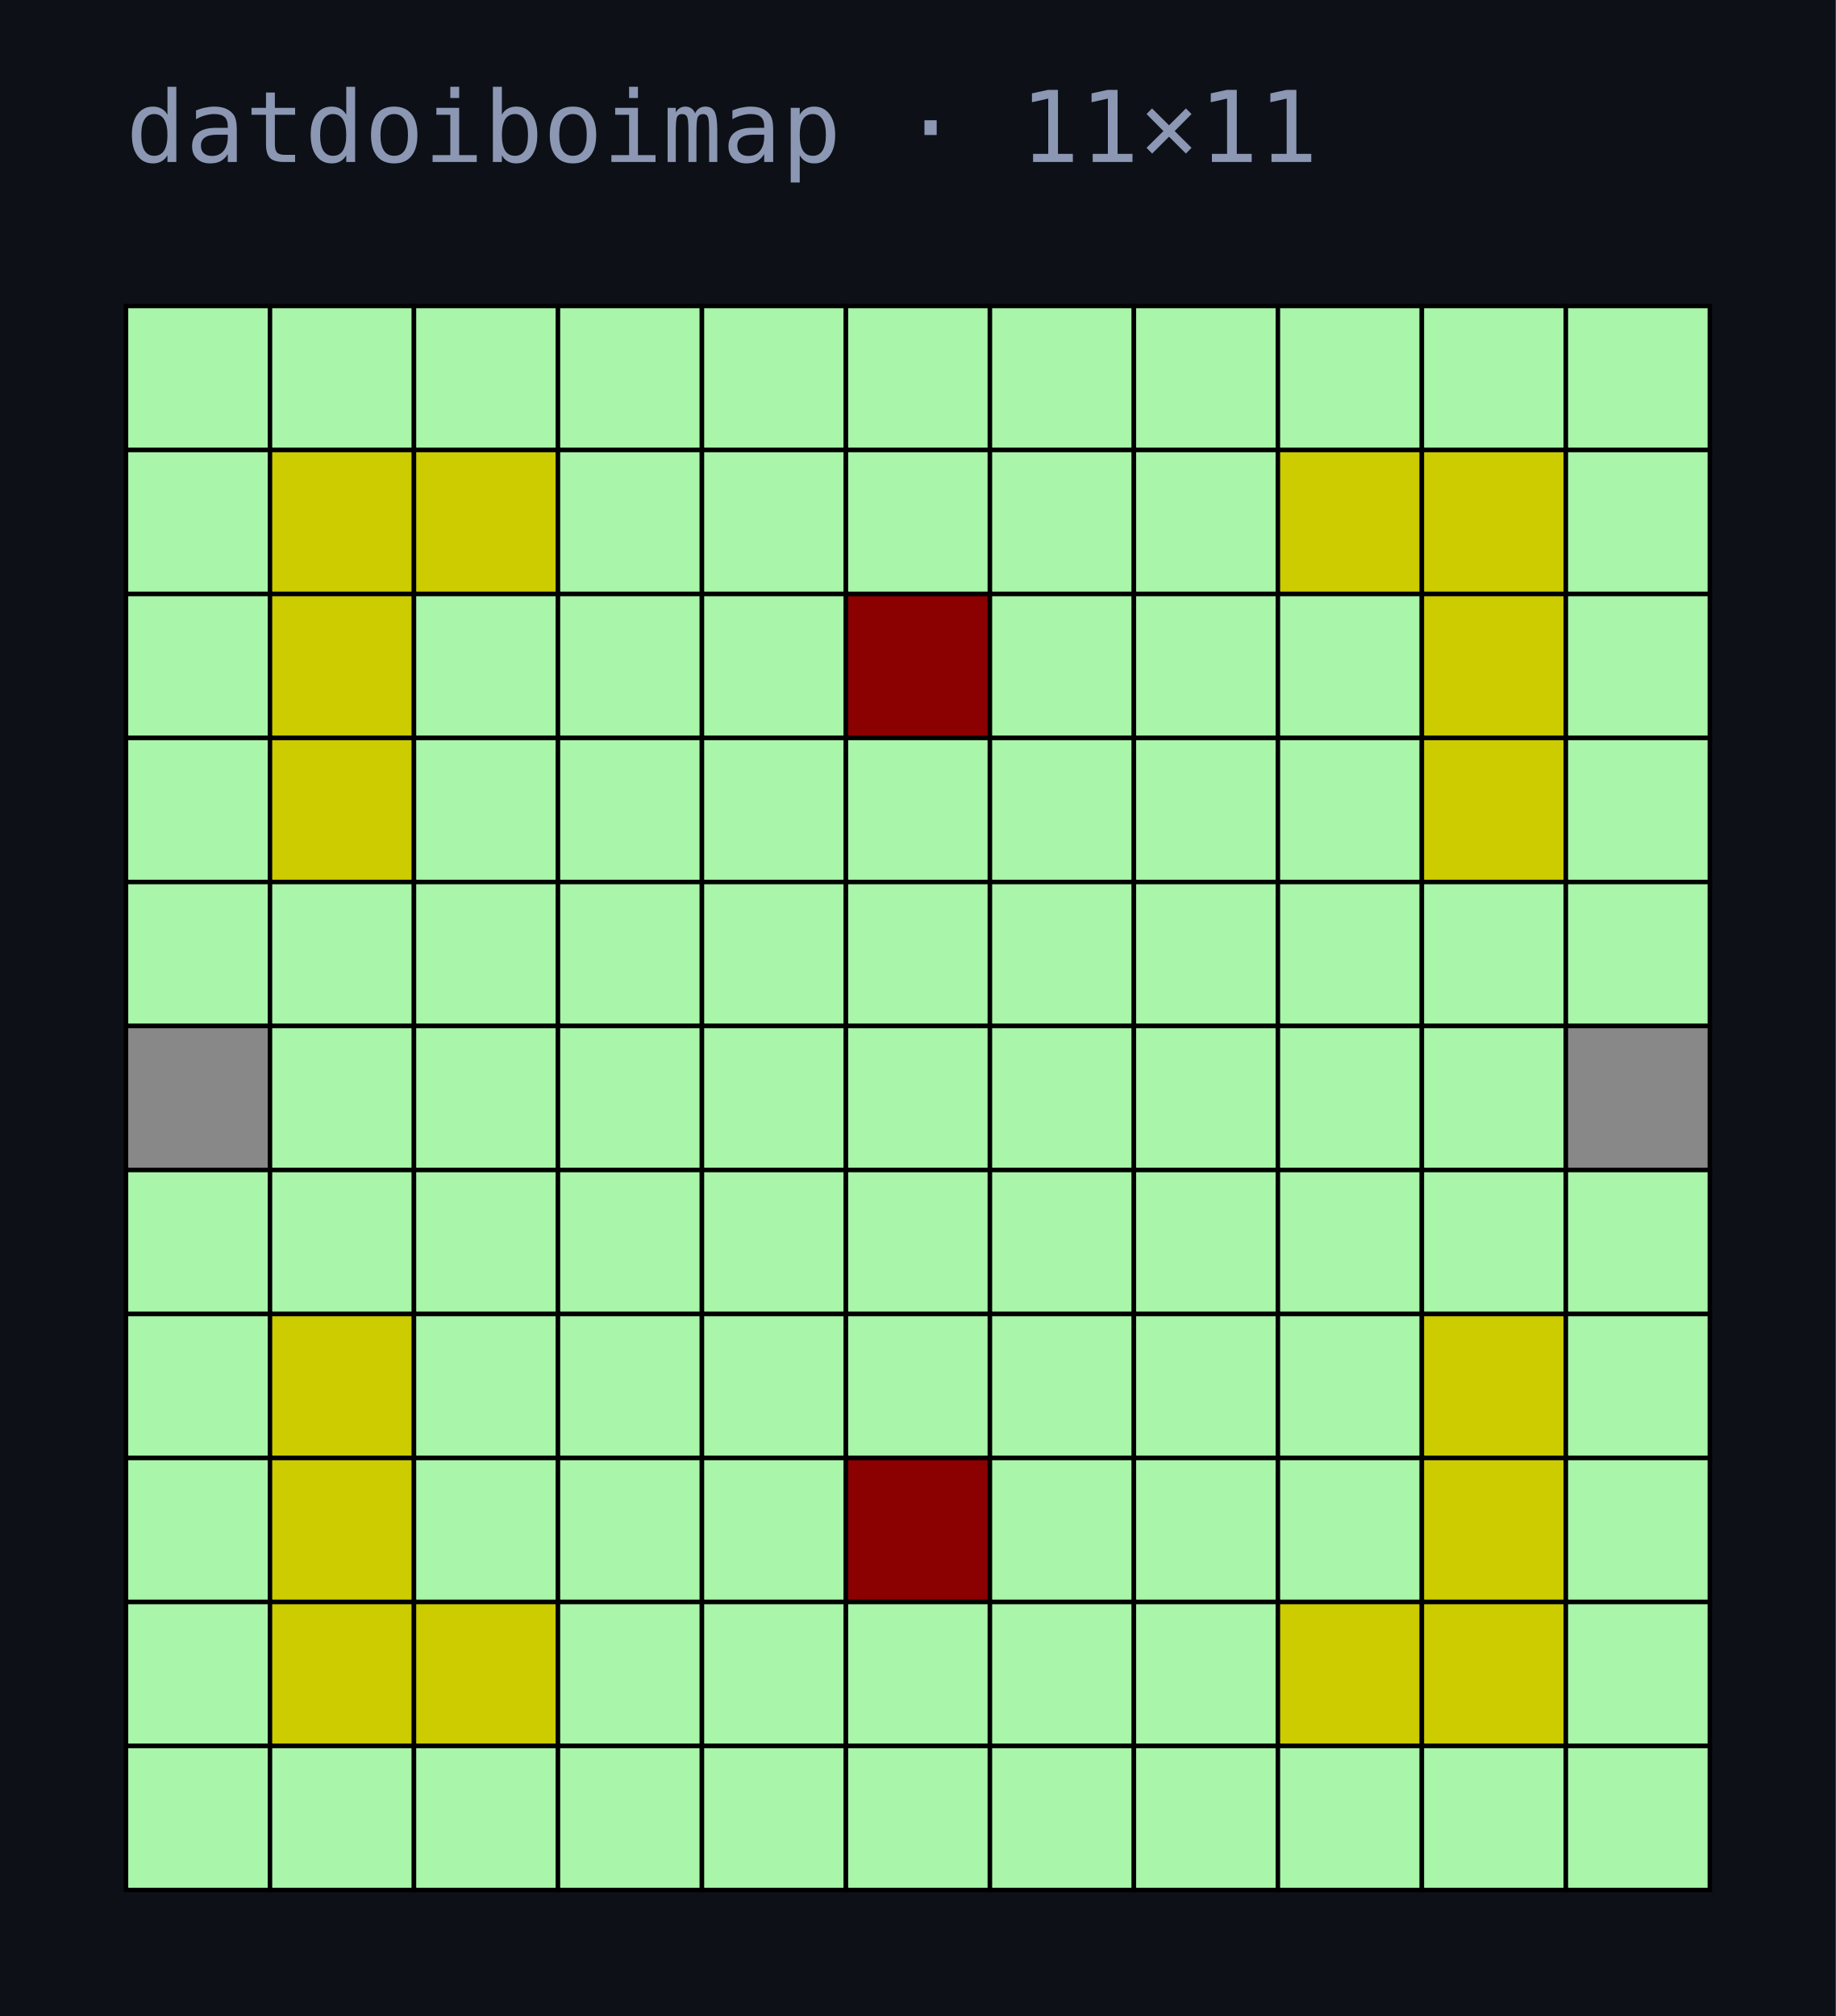
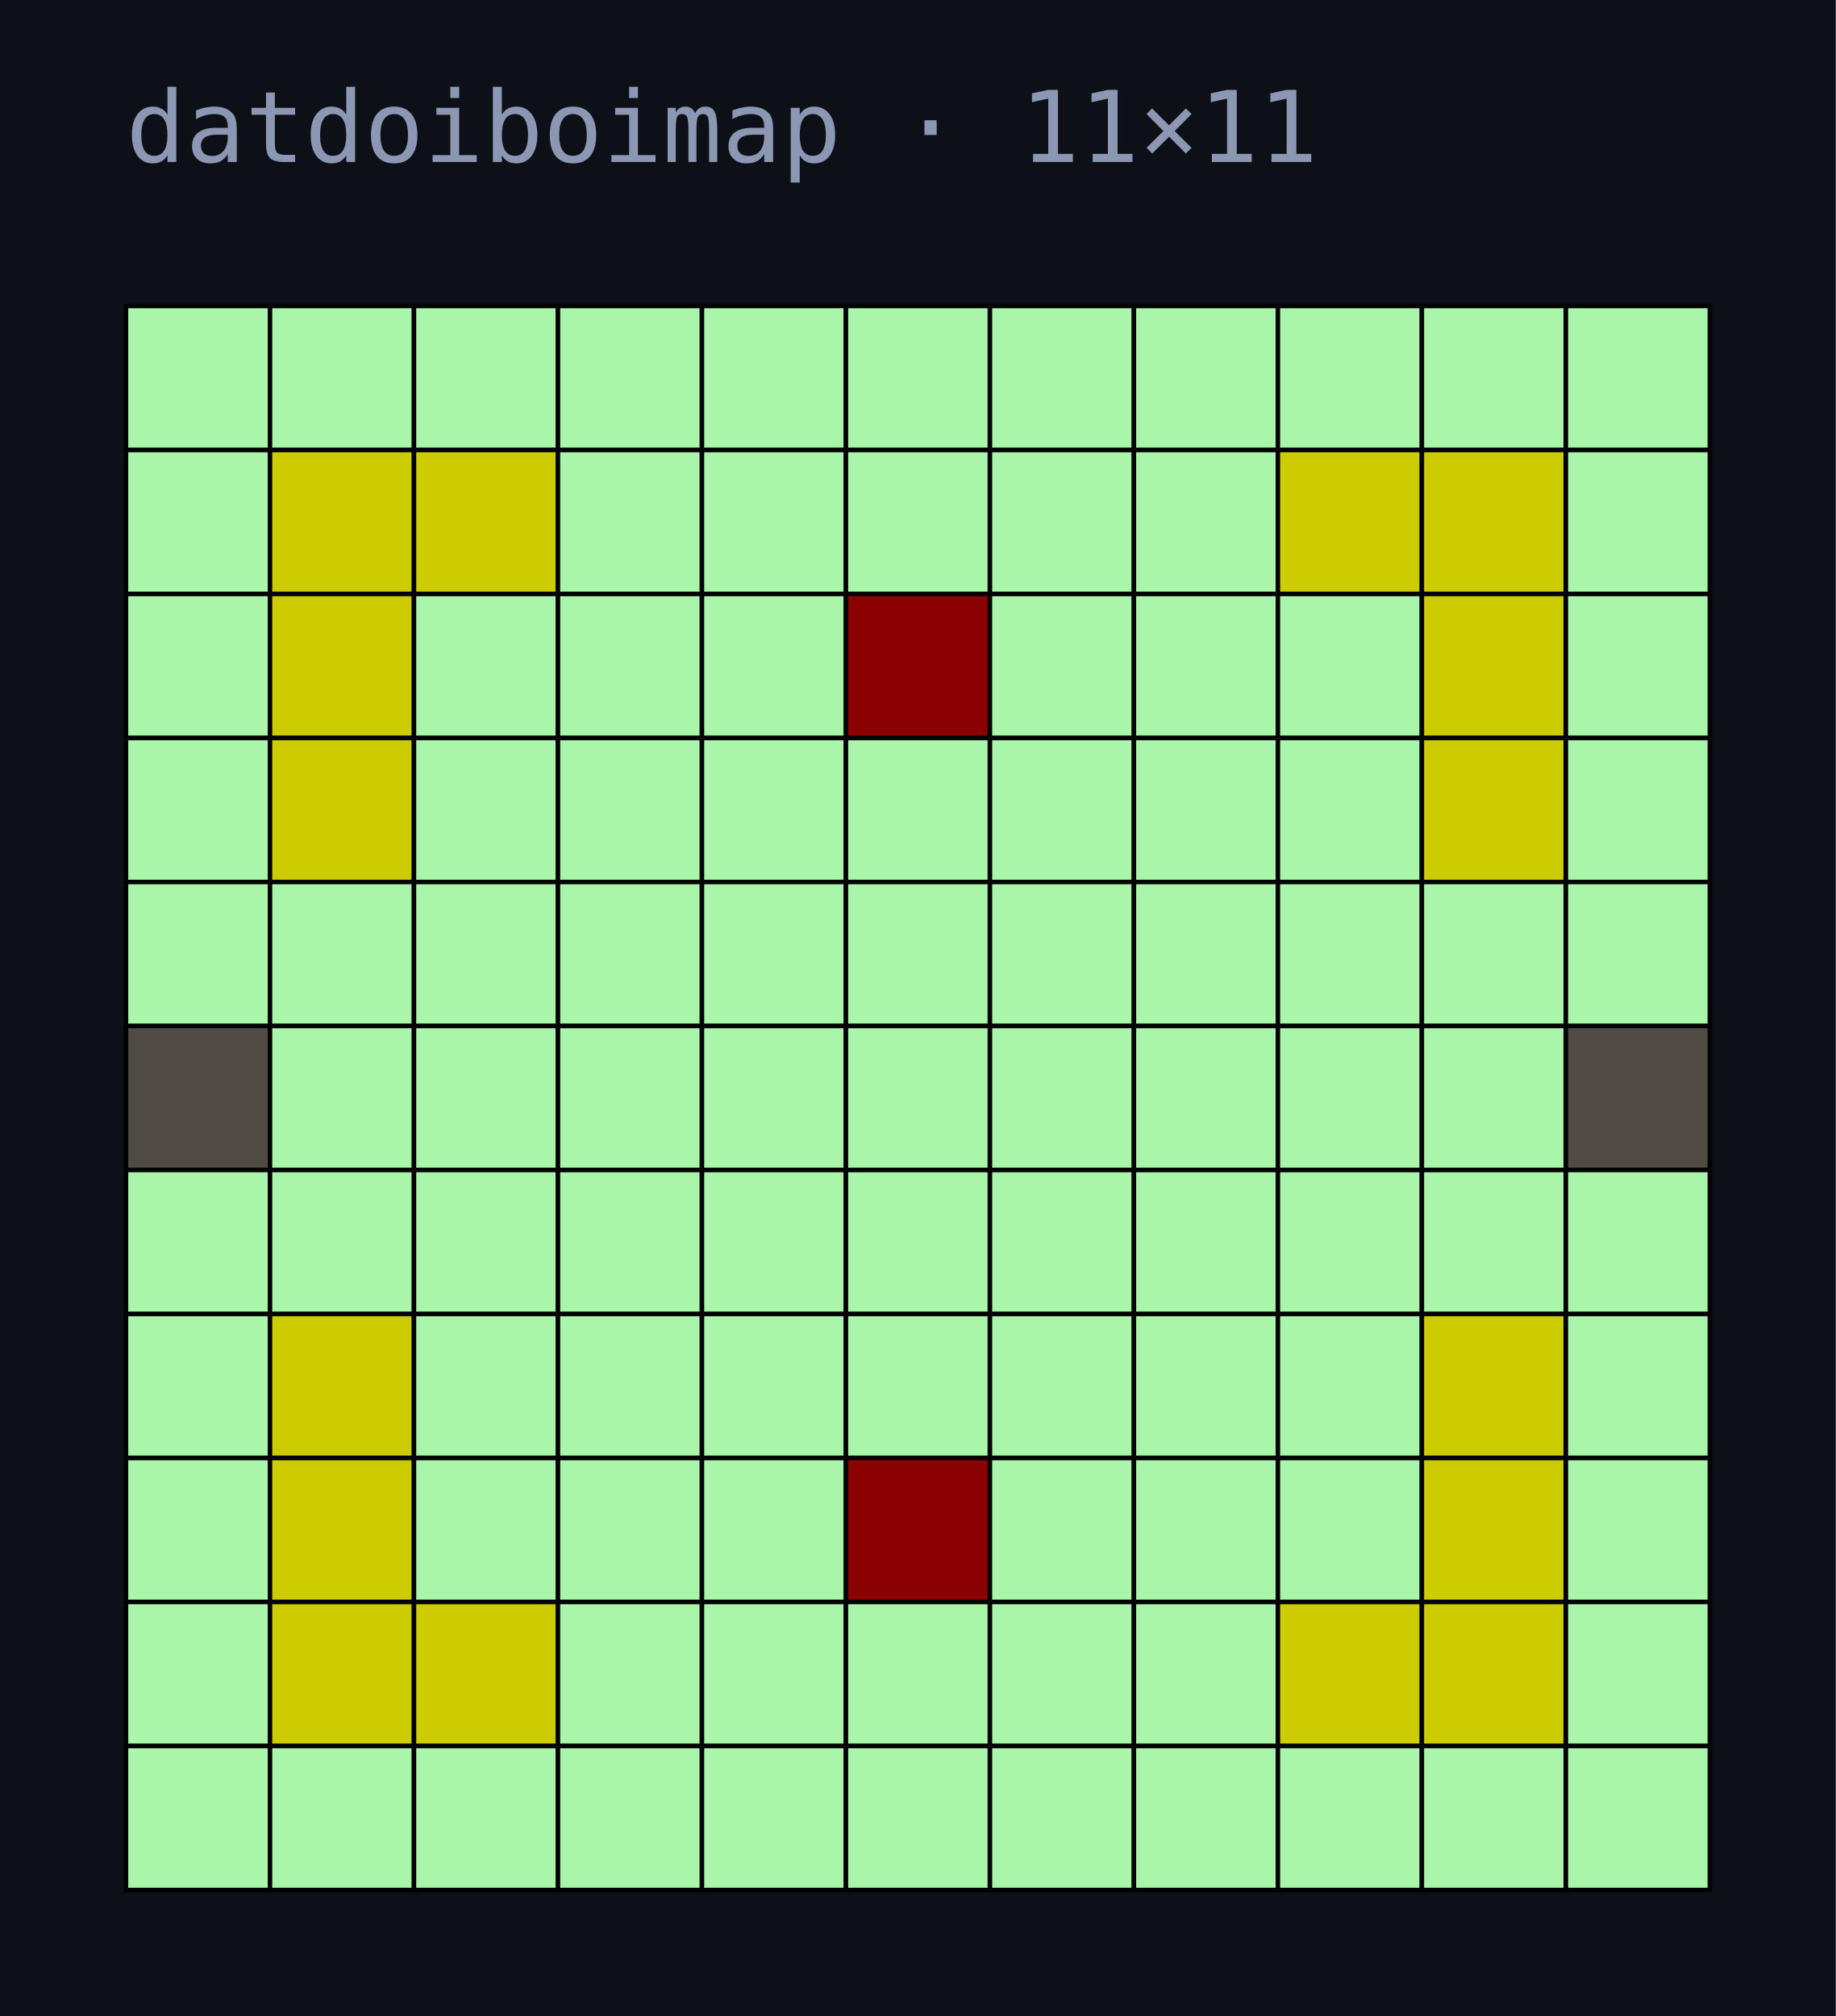
<svg xmlns="http://www.w3.org/2000/svg" width="204" height="224" viewBox="0 0 204 224">
  <rect width="100%" height="100%" fill="#0d1117" />
  <text x="14" y="18" fill="#8b97b3" font-family="ui-monospace,Menlo,Consolas,monospace" font-size="11">datdoiboimap · 11×11</text>
  <rect x="14" y="34" width="16" height="16" fill="#A9F5A9" stroke="#000" stroke-width="0.5" />
  <rect x="30" y="34" width="16" height="16" fill="#A9F5A9" stroke="#000" stroke-width="0.5" />
  <rect x="46" y="34" width="16" height="16" fill="#A9F5A9" stroke="#000" stroke-width="0.5" />
  <rect x="62" y="34" width="16" height="16" fill="#A9F5A9" stroke="#000" stroke-width="0.5" />
  <rect x="78" y="34" width="16" height="16" fill="#A9F5A9" stroke="#000" stroke-width="0.5" />
  <rect x="94" y="34" width="16" height="16" fill="#A9F5A9" stroke="#000" stroke-width="0.5" />
  <rect x="110" y="34" width="16" height="16" fill="#A9F5A9" stroke="#000" stroke-width="0.5" />
  <rect x="126" y="34" width="16" height="16" fill="#A9F5A9" stroke="#000" stroke-width="0.5" />
  <rect x="142" y="34" width="16" height="16" fill="#A9F5A9" stroke="#000" stroke-width="0.5" />
  <rect x="158" y="34" width="16" height="16" fill="#A9F5A9" stroke="#000" stroke-width="0.5" />
  <rect x="174" y="34" width="16" height="16" fill="#A9F5A9" stroke="#000" stroke-width="0.5" />
  <rect x="14" y="50" width="16" height="16" fill="#A9F5A9" stroke="#000" stroke-width="0.5" />
  <rect x="30" y="50" width="16" height="16" fill="#CCCC00" stroke="#000" stroke-width="0.5" />
  <rect x="46" y="50" width="16" height="16" fill="#CCCC00" stroke="#000" stroke-width="0.5" />
  <rect x="62" y="50" width="16" height="16" fill="#A9F5A9" stroke="#000" stroke-width="0.5" />
  <rect x="78" y="50" width="16" height="16" fill="#A9F5A9" stroke="#000" stroke-width="0.5" />
  <rect x="94" y="50" width="16" height="16" fill="#A9F5A9" stroke="#000" stroke-width="0.5" />
  <rect x="110" y="50" width="16" height="16" fill="#A9F5A9" stroke="#000" stroke-width="0.5" />
  <rect x="126" y="50" width="16" height="16" fill="#A9F5A9" stroke="#000" stroke-width="0.5" />
  <rect x="142" y="50" width="16" height="16" fill="#CCCC00" stroke="#000" stroke-width="0.5" />
  <rect x="158" y="50" width="16" height="16" fill="#CCCC00" stroke="#000" stroke-width="0.5" />
  <rect x="174" y="50" width="16" height="16" fill="#A9F5A9" stroke="#000" stroke-width="0.5" />
  <rect x="14" y="66" width="16" height="16" fill="#A9F5A9" stroke="#000" stroke-width="0.5" />
  <rect x="30" y="66" width="16" height="16" fill="#CCCC00" stroke="#000" stroke-width="0.5" />
  <rect x="46" y="66" width="16" height="16" fill="#A9F5A9" stroke="#000" stroke-width="0.5" />
  <rect x="62" y="66" width="16" height="16" fill="#A9F5A9" stroke="#000" stroke-width="0.5" />
  <rect x="78" y="66" width="16" height="16" fill="#A9F5A9" stroke="#000" stroke-width="0.5" />
  <rect x="94" y="66" width="16" height="16" fill="#8B0000" stroke="#000" stroke-width="0.5" />
  <rect x="110" y="66" width="16" height="16" fill="#A9F5A9" stroke="#000" stroke-width="0.5" />
  <rect x="126" y="66" width="16" height="16" fill="#A9F5A9" stroke="#000" stroke-width="0.5" />
  <rect x="142" y="66" width="16" height="16" fill="#A9F5A9" stroke="#000" stroke-width="0.5" />
  <rect x="158" y="66" width="16" height="16" fill="#CCCC00" stroke="#000" stroke-width="0.5" />
  <rect x="174" y="66" width="16" height="16" fill="#A9F5A9" stroke="#000" stroke-width="0.5" />
  <rect x="14" y="82" width="16" height="16" fill="#A9F5A9" stroke="#000" stroke-width="0.5" />
  <rect x="30" y="82" width="16" height="16" fill="#CCCC00" stroke="#000" stroke-width="0.5" />
  <rect x="46" y="82" width="16" height="16" fill="#A9F5A9" stroke="#000" stroke-width="0.5" />
  <rect x="62" y="82" width="16" height="16" fill="#A9F5A9" stroke="#000" stroke-width="0.5" />
  <rect x="78" y="82" width="16" height="16" fill="#A9F5A9" stroke="#000" stroke-width="0.5" />
  <rect x="94" y="82" width="16" height="16" fill="#A9F5A9" stroke="#000" stroke-width="0.5" />
  <rect x="110" y="82" width="16" height="16" fill="#A9F5A9" stroke="#000" stroke-width="0.5" />
  <rect x="126" y="82" width="16" height="16" fill="#A9F5A9" stroke="#000" stroke-width="0.5" />
  <rect x="142" y="82" width="16" height="16" fill="#A9F5A9" stroke="#000" stroke-width="0.5" />
  <rect x="158" y="82" width="16" height="16" fill="#CCCC00" stroke="#000" stroke-width="0.5" />
  <rect x="174" y="82" width="16" height="16" fill="#A9F5A9" stroke="#000" stroke-width="0.5" />
  <rect x="14" y="98" width="16" height="16" fill="#A9F5A9" stroke="#000" stroke-width="0.5" />
  <rect x="30" y="98" width="16" height="16" fill="#A9F5A9" stroke="#000" stroke-width="0.5" />
  <rect x="46" y="98" width="16" height="16" fill="#A9F5A9" stroke="#000" stroke-width="0.5" />
  <rect x="62" y="98" width="16" height="16" fill="#A9F5A9" stroke="#000" stroke-width="0.5" />
  <rect x="78" y="98" width="16" height="16" fill="#A9F5A9" stroke="#000" stroke-width="0.5" />
  <rect x="94" y="98" width="16" height="16" fill="#A9F5A9" stroke="#000" stroke-width="0.5" />
  <rect x="110" y="98" width="16" height="16" fill="#A9F5A9" stroke="#000" stroke-width="0.5" />
  <rect x="126" y="98" width="16" height="16" fill="#A9F5A9" stroke="#000" stroke-width="0.5" />
  <rect x="142" y="98" width="16" height="16" fill="#A9F5A9" stroke="#000" stroke-width="0.5" />
  <rect x="158" y="98" width="16" height="16" fill="#A9F5A9" stroke="#000" stroke-width="0.5" />
  <rect x="174" y="98" width="16" height="16" fill="#A9F5A9" stroke="#000" stroke-width="0.5" />
-   <rect x="14" y="114" width="16" height="16" fill="#888888" stroke="#000" stroke-width="0.5" />
+   <rect x="14" y="114" width="16" height="16" fill="#4f4a44" stroke="#000" stroke-width="0.5" />
  <rect x="30" y="114" width="16" height="16" fill="#A9F5A9" stroke="#000" stroke-width="0.5" />
  <rect x="46" y="114" width="16" height="16" fill="#A9F5A9" stroke="#000" stroke-width="0.5" />
  <rect x="62" y="114" width="16" height="16" fill="#A9F5A9" stroke="#000" stroke-width="0.5" />
  <rect x="78" y="114" width="16" height="16" fill="#A9F5A9" stroke="#000" stroke-width="0.5" />
  <rect x="94" y="114" width="16" height="16" fill="#A9F5A9" stroke="#000" stroke-width="0.5" />
  <rect x="110" y="114" width="16" height="16" fill="#A9F5A9" stroke="#000" stroke-width="0.5" />
  <rect x="126" y="114" width="16" height="16" fill="#A9F5A9" stroke="#000" stroke-width="0.5" />
  <rect x="142" y="114" width="16" height="16" fill="#A9F5A9" stroke="#000" stroke-width="0.5" />
  <rect x="158" y="114" width="16" height="16" fill="#A9F5A9" stroke="#000" stroke-width="0.5" />
-   <rect x="174" y="114" width="16" height="16" fill="#888888" stroke="#000" stroke-width="0.5" />
+   <rect x="174" y="114" width="16" height="16" fill="#4f4a44" stroke="#000" stroke-width="0.5" />
  <rect x="14" y="130" width="16" height="16" fill="#A9F5A9" stroke="#000" stroke-width="0.5" />
  <rect x="30" y="130" width="16" height="16" fill="#A9F5A9" stroke="#000" stroke-width="0.5" />
  <rect x="46" y="130" width="16" height="16" fill="#A9F5A9" stroke="#000" stroke-width="0.5" />
  <rect x="62" y="130" width="16" height="16" fill="#A9F5A9" stroke="#000" stroke-width="0.5" />
  <rect x="78" y="130" width="16" height="16" fill="#A9F5A9" stroke="#000" stroke-width="0.5" />
  <rect x="94" y="130" width="16" height="16" fill="#A9F5A9" stroke="#000" stroke-width="0.5" />
  <rect x="110" y="130" width="16" height="16" fill="#A9F5A9" stroke="#000" stroke-width="0.5" />
  <rect x="126" y="130" width="16" height="16" fill="#A9F5A9" stroke="#000" stroke-width="0.5" />
  <rect x="142" y="130" width="16" height="16" fill="#A9F5A9" stroke="#000" stroke-width="0.5" />
  <rect x="158" y="130" width="16" height="16" fill="#A9F5A9" stroke="#000" stroke-width="0.5" />
  <rect x="174" y="130" width="16" height="16" fill="#A9F5A9" stroke="#000" stroke-width="0.5" />
  <rect x="14" y="146" width="16" height="16" fill="#A9F5A9" stroke="#000" stroke-width="0.5" />
  <rect x="30" y="146" width="16" height="16" fill="#CCCC00" stroke="#000" stroke-width="0.5" />
  <rect x="46" y="146" width="16" height="16" fill="#A9F5A9" stroke="#000" stroke-width="0.5" />
  <rect x="62" y="146" width="16" height="16" fill="#A9F5A9" stroke="#000" stroke-width="0.5" />
  <rect x="78" y="146" width="16" height="16" fill="#A9F5A9" stroke="#000" stroke-width="0.5" />
  <rect x="94" y="146" width="16" height="16" fill="#A9F5A9" stroke="#000" stroke-width="0.5" />
  <rect x="110" y="146" width="16" height="16" fill="#A9F5A9" stroke="#000" stroke-width="0.5" />
  <rect x="126" y="146" width="16" height="16" fill="#A9F5A9" stroke="#000" stroke-width="0.5" />
  <rect x="142" y="146" width="16" height="16" fill="#A9F5A9" stroke="#000" stroke-width="0.5" />
  <rect x="158" y="146" width="16" height="16" fill="#CCCC00" stroke="#000" stroke-width="0.5" />
  <rect x="174" y="146" width="16" height="16" fill="#A9F5A9" stroke="#000" stroke-width="0.5" />
  <rect x="14" y="162" width="16" height="16" fill="#A9F5A9" stroke="#000" stroke-width="0.5" />
  <rect x="30" y="162" width="16" height="16" fill="#CCCC00" stroke="#000" stroke-width="0.5" />
  <rect x="46" y="162" width="16" height="16" fill="#A9F5A9" stroke="#000" stroke-width="0.5" />
  <rect x="62" y="162" width="16" height="16" fill="#A9F5A9" stroke="#000" stroke-width="0.5" />
  <rect x="78" y="162" width="16" height="16" fill="#A9F5A9" stroke="#000" stroke-width="0.5" />
  <rect x="94" y="162" width="16" height="16" fill="#8B0000" stroke="#000" stroke-width="0.5" />
  <rect x="110" y="162" width="16" height="16" fill="#A9F5A9" stroke="#000" stroke-width="0.5" />
  <rect x="126" y="162" width="16" height="16" fill="#A9F5A9" stroke="#000" stroke-width="0.5" />
  <rect x="142" y="162" width="16" height="16" fill="#A9F5A9" stroke="#000" stroke-width="0.5" />
  <rect x="158" y="162" width="16" height="16" fill="#CCCC00" stroke="#000" stroke-width="0.5" />
  <rect x="174" y="162" width="16" height="16" fill="#A9F5A9" stroke="#000" stroke-width="0.5" />
  <rect x="14" y="178" width="16" height="16" fill="#A9F5A9" stroke="#000" stroke-width="0.5" />
  <rect x="30" y="178" width="16" height="16" fill="#CCCC00" stroke="#000" stroke-width="0.5" />
  <rect x="46" y="178" width="16" height="16" fill="#CCCC00" stroke="#000" stroke-width="0.5" />
  <rect x="62" y="178" width="16" height="16" fill="#A9F5A9" stroke="#000" stroke-width="0.5" />
  <rect x="78" y="178" width="16" height="16" fill="#A9F5A9" stroke="#000" stroke-width="0.5" />
  <rect x="94" y="178" width="16" height="16" fill="#A9F5A9" stroke="#000" stroke-width="0.5" />
  <rect x="110" y="178" width="16" height="16" fill="#A9F5A9" stroke="#000" stroke-width="0.5" />
  <rect x="126" y="178" width="16" height="16" fill="#A9F5A9" stroke="#000" stroke-width="0.5" />
  <rect x="142" y="178" width="16" height="16" fill="#CCCC00" stroke="#000" stroke-width="0.5" />
  <rect x="158" y="178" width="16" height="16" fill="#CCCC00" stroke="#000" stroke-width="0.5" />
  <rect x="174" y="178" width="16" height="16" fill="#A9F5A9" stroke="#000" stroke-width="0.5" />
  <rect x="14" y="194" width="16" height="16" fill="#A9F5A9" stroke="#000" stroke-width="0.5" />
  <rect x="30" y="194" width="16" height="16" fill="#A9F5A9" stroke="#000" stroke-width="0.5" />
  <rect x="46" y="194" width="16" height="16" fill="#A9F5A9" stroke="#000" stroke-width="0.5" />
  <rect x="62" y="194" width="16" height="16" fill="#A9F5A9" stroke="#000" stroke-width="0.5" />
  <rect x="78" y="194" width="16" height="16" fill="#A9F5A9" stroke="#000" stroke-width="0.5" />
  <rect x="94" y="194" width="16" height="16" fill="#A9F5A9" stroke="#000" stroke-width="0.5" />
  <rect x="110" y="194" width="16" height="16" fill="#A9F5A9" stroke="#000" stroke-width="0.5" />
  <rect x="126" y="194" width="16" height="16" fill="#A9F5A9" stroke="#000" stroke-width="0.5" />
  <rect x="142" y="194" width="16" height="16" fill="#A9F5A9" stroke="#000" stroke-width="0.5" />
  <rect x="158" y="194" width="16" height="16" fill="#A9F5A9" stroke="#000" stroke-width="0.5" />
  <rect x="174" y="194" width="16" height="16" fill="#A9F5A9" stroke="#000" stroke-width="0.5" />
</svg>
